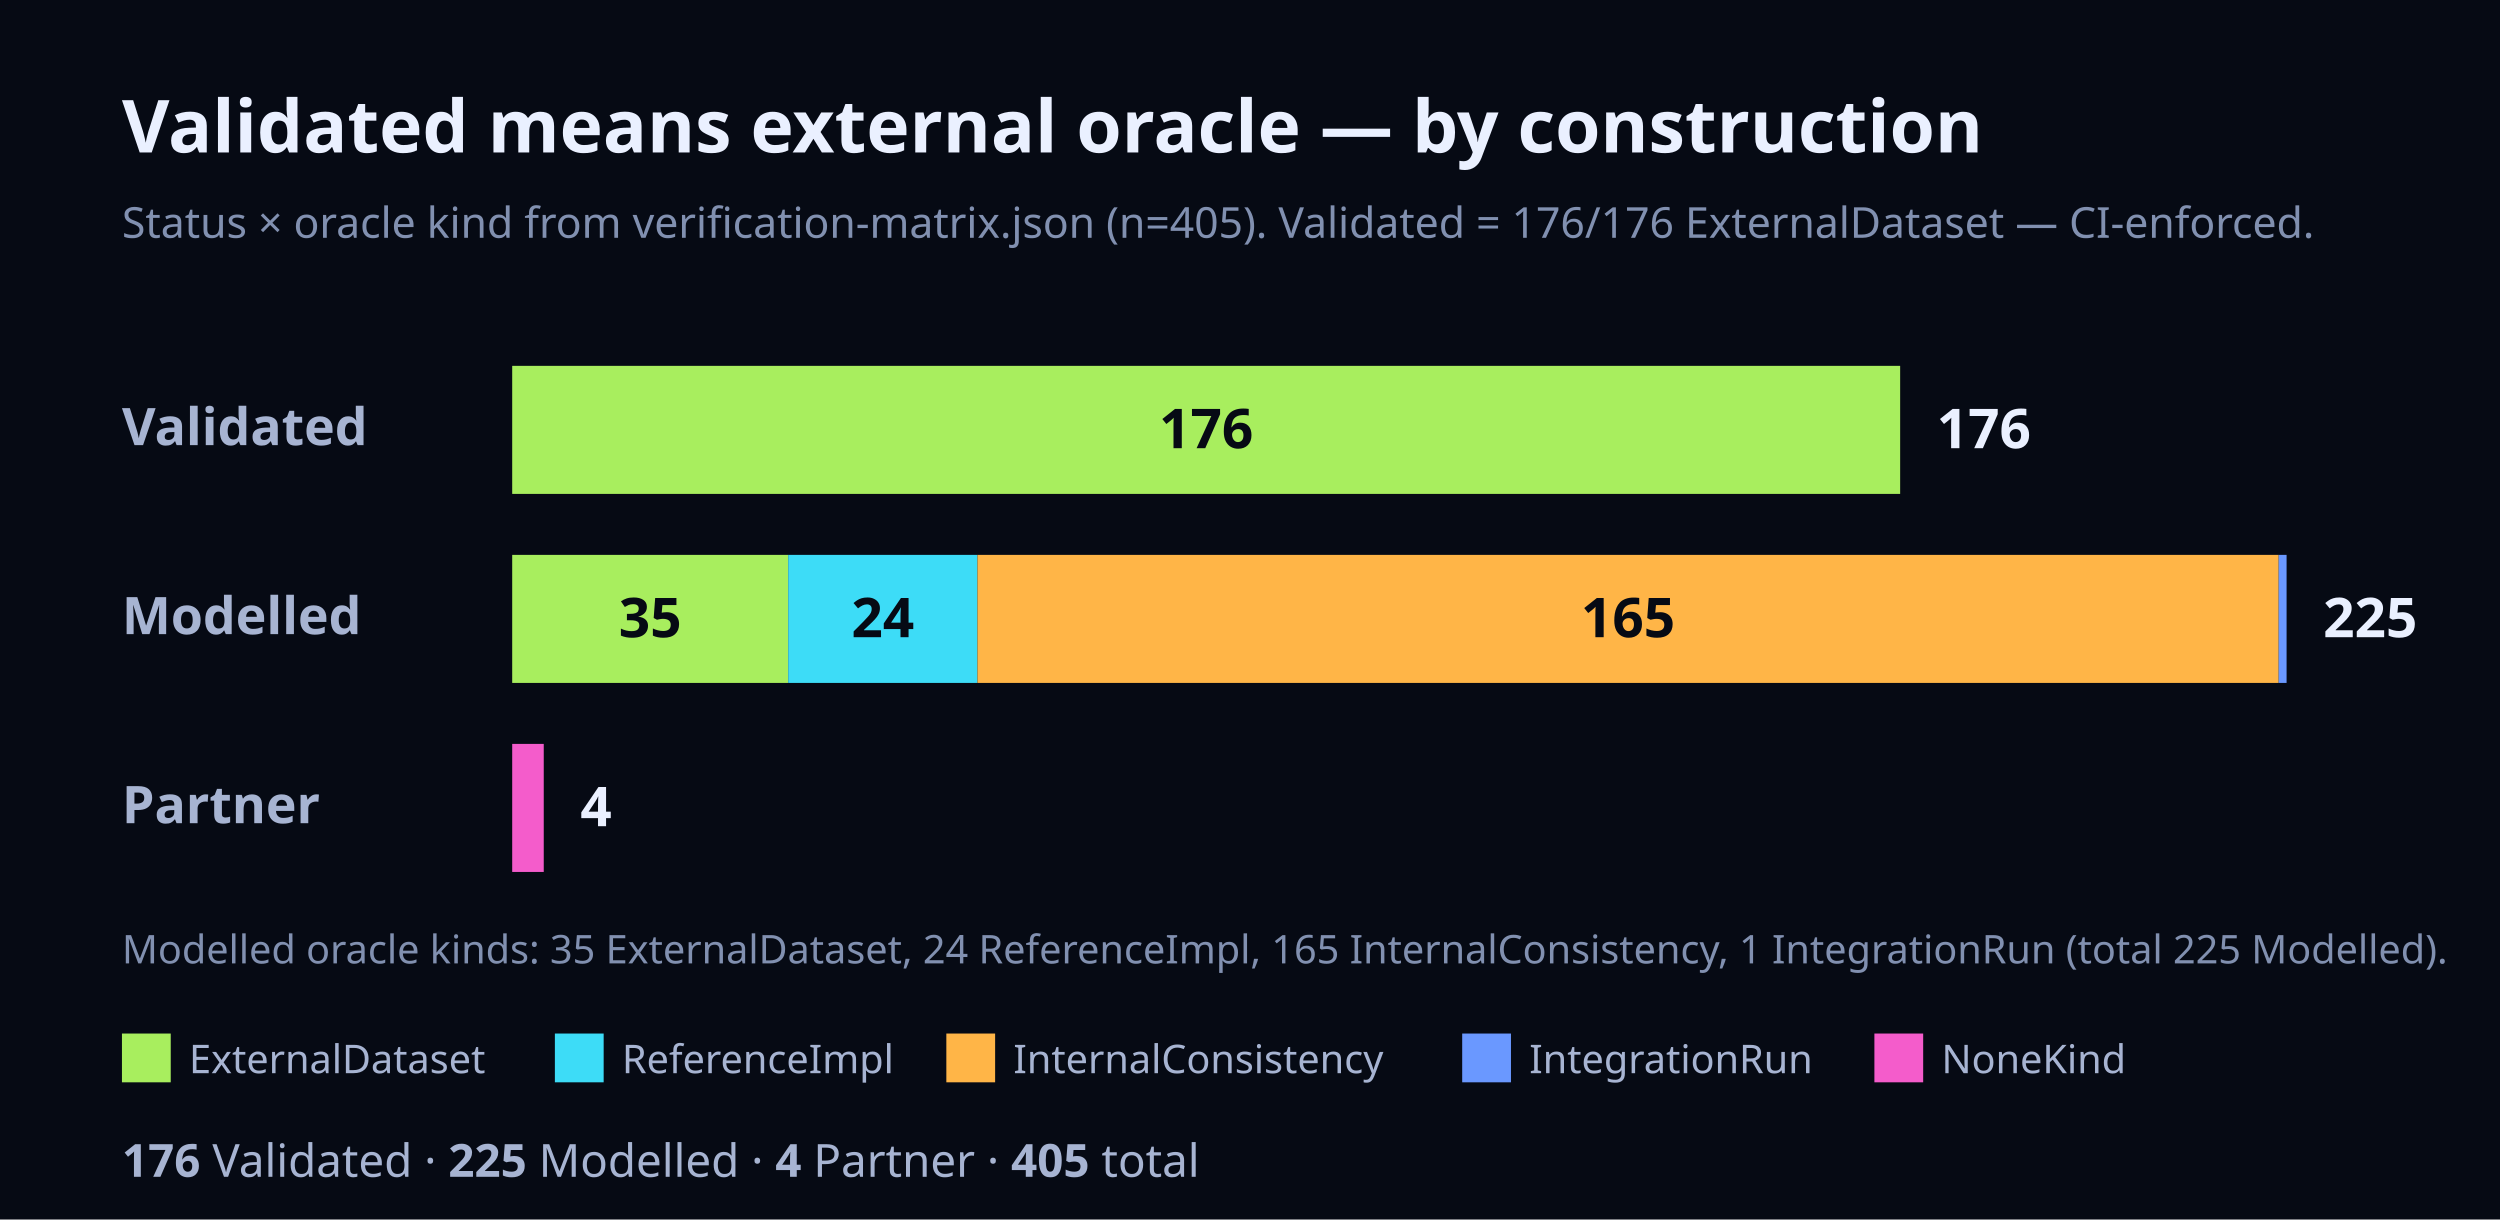
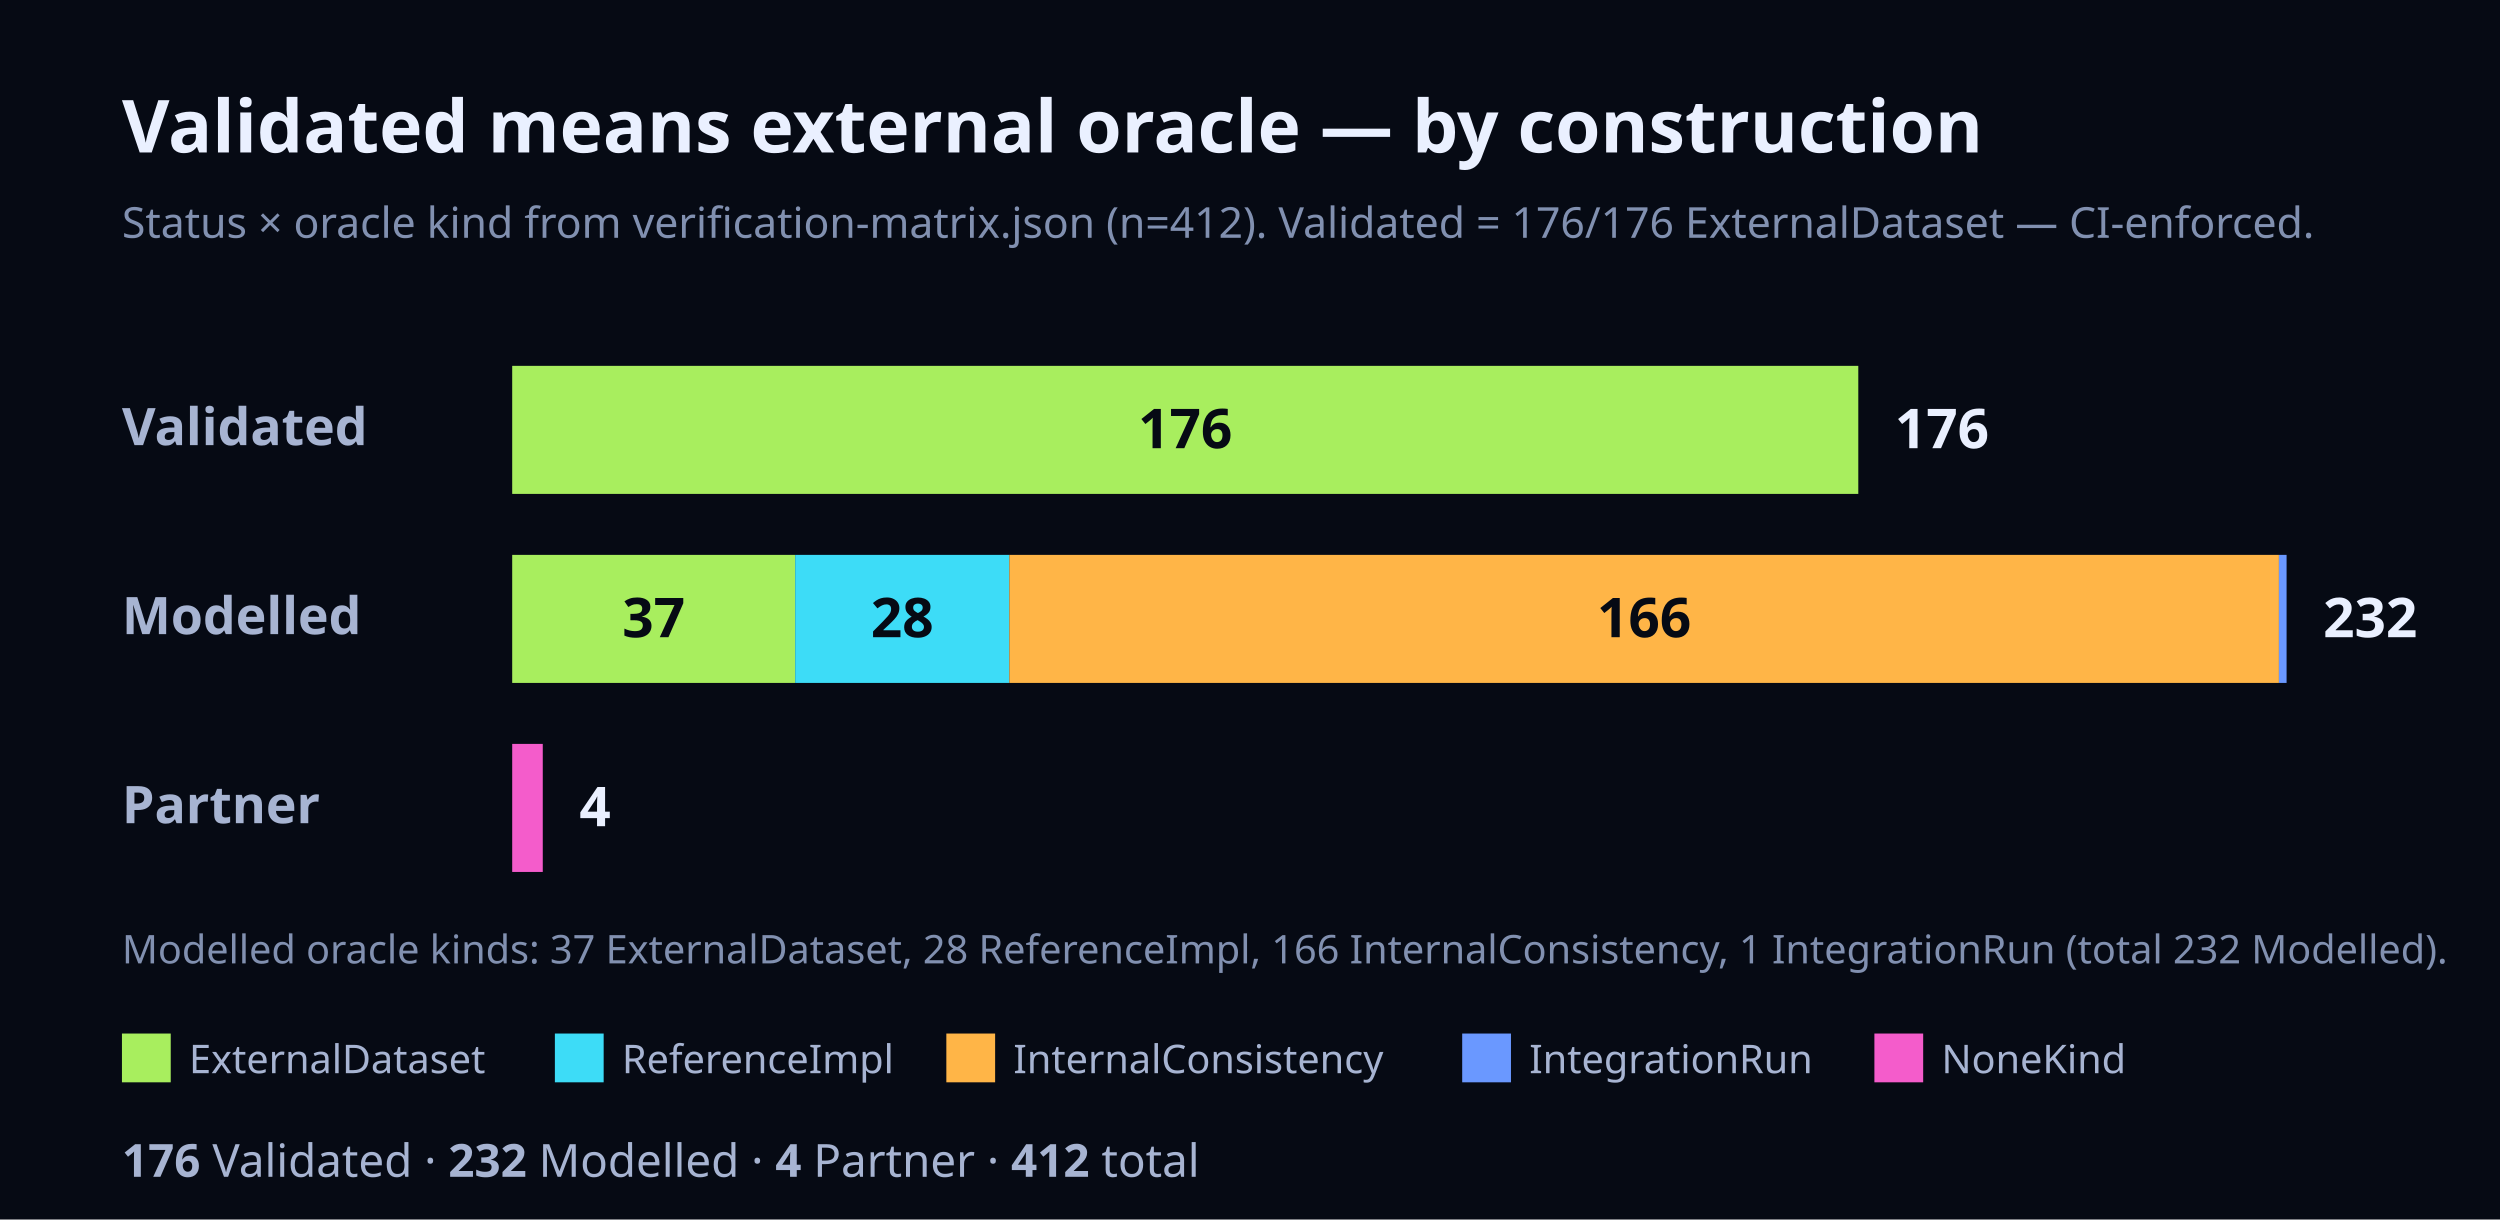
<svg xmlns="http://www.w3.org/2000/svg" width="820" height="400" viewBox="0 0 820 400" font-family="Geist, ui-sans-serif, system-ui, sans-serif">
  <rect x="0" y="0" width="820" height="400" fill="#060A14" />
  <text x="40" y="50" font-size="24" font-weight="700" fill="#EAF0FF">Validated means external oracle — by construction</text>
-   <text x="40" y="78" font-size="14" fill="#8190B0">Status × oracle kind from verification-matrix.json (n=405). Validated = 176/176 ExternalDataset — CI-enforced.</text>
+   <text x="40" y="78" font-size="14" fill="#8190B0">Status × oracle kind from verification-matrix.json (n=412). Validated = 176/176 ExternalDataset — CI-enforced.</text>
  <text x="40" y="146" font-size="17" font-weight="700" fill="#A7B4D2">Validated</text>
-   <rect x="168" y="120" width="455.25" height="42" fill="#A8EE5E" />
-   <text x="395.63" y="147" font-size="18" font-weight="700" fill="#060A14" text-anchor="middle">176</text>
-   <text x="635.25" y="147" font-size="18" font-weight="700" fill="#EAF0FF">176</text>
+   <rect x="168" y="120" width="441.52" height="42" fill="#A8EE5E" />
+   <text x="388.76" y="147" font-size="18" font-weight="700" fill="#060A14" text-anchor="middle">176</text>
+   <text x="621.52" y="147" font-size="18" font-weight="700" fill="#EAF0FF">176</text>
  <text x="40" y="208" font-size="17" font-weight="700" fill="#A7B4D2">Modelled</text>
-   <rect x="168" y="182" width="90.53" height="42" fill="#A8EE5E" />
-   <text x="213.27" y="209" font-size="18" font-weight="700" fill="#060A14" text-anchor="middle">35</text>
-   <rect x="258.53" y="182" width="62.08" height="42" fill="#3DDCF7" />
-   <text x="289.57" y="209" font-size="18" font-weight="700" fill="#060A14" text-anchor="middle">24</text>
-   <rect x="320.61" y="182" width="426.8" height="42" fill="#FFB547" />
-   <text x="534.01" y="209" font-size="18" font-weight="700" fill="#060A14" text-anchor="middle">165</text>
-   <rect x="747.41" y="182" width="2.59" height="42" fill="#6A98FF" />
-   <text x="762" y="209" font-size="18" font-weight="700" fill="#EAF0FF">225</text>
+   <rect x="168" y="182" width="92.82" height="42" fill="#A8EE5E" />
+   <text x="214.41" y="209" font-size="18" font-weight="700" fill="#060A14" text-anchor="middle">37</text>
+   <rect x="260.82" y="182" width="70.24" height="42" fill="#3DDCF7" />
+   <text x="295.94" y="209" font-size="18" font-weight="700" fill="#060A14" text-anchor="middle">28</text>
+   <rect x="331.06" y="182" width="416.43" height="42" fill="#FFB547" />
+   <text x="539.28" y="209" font-size="18" font-weight="700" fill="#060A14" text-anchor="middle">166</text>
+   <rect x="747.49" y="182" width="2.51" height="42" fill="#6A98FF" />
+   <text x="762" y="209" font-size="18" font-weight="700" fill="#EAF0FF">232</text>
  <text x="40" y="270" font-size="17" font-weight="700" fill="#A7B4D2">Partner</text>
-   <rect x="168" y="244" width="10.35" height="42" fill="#F45CCB" />
-   <text x="190.35" y="271" font-size="18" font-weight="700" fill="#EAF0FF">4</text>
-   <text x="40" y="316" font-size="13" fill="#8190B0">Modelled oracle kinds: 35 ExternalDataset, 24 ReferenceImpl, 165 InternalConsistency, 1 IntegrationRun (total 225 Modelled).</text>
+   <rect x="168" y="244" width="10.03" height="42" fill="#F45CCB" />
+   <text x="190.03" y="271" font-size="18" font-weight="700" fill="#EAF0FF">4</text>
+   <text x="40" y="316" font-size="13" fill="#8190B0">Modelled oracle kinds: 37 ExternalDataset, 28 ReferenceImpl, 166 InternalConsistency, 1 IntegrationRun (total 232 Modelled).</text>
  <rect x="40" y="339" width="16" height="16" fill="#A8EE5E" />
  <text x="62" y="352" font-size="13" fill="#A7B4D2">ExternalDataset</text>
  <rect x="182" y="339" width="16" height="16" fill="#3DDCF7" />
  <text x="204" y="352" font-size="13" fill="#A7B4D2">ReferenceImpl</text>
  <rect x="310.4" y="339" width="16" height="16" fill="#FFB547" />
  <text x="332.4" y="352" font-size="13" fill="#A7B4D2">InternalConsistency</text>
  <rect x="479.6" y="339" width="16" height="16" fill="#6A98FF" />
  <text x="501.6" y="352" font-size="13" fill="#A7B4D2">IntegrationRun</text>
  <rect x="614.8" y="339" width="16" height="16" fill="#F45CCB" />
  <text x="636.8" y="352" font-size="13" fill="#A7B4D2">NoneKind</text>
  <text x="40" y="386" font-size="15" fill="#A7B4D2">
-     <tspan font-weight="700">176</tspan> Validated · <tspan font-weight="700">225</tspan> Modelled · <tspan font-weight="700">4</tspan> Partner · <tspan font-weight="700">405</tspan> total</text>
+     <tspan font-weight="700">176</tspan> Validated · <tspan font-weight="700">232</tspan> Modelled · <tspan font-weight="700">4</tspan> Partner · <tspan font-weight="700">412</tspan> total</text>
</svg>
